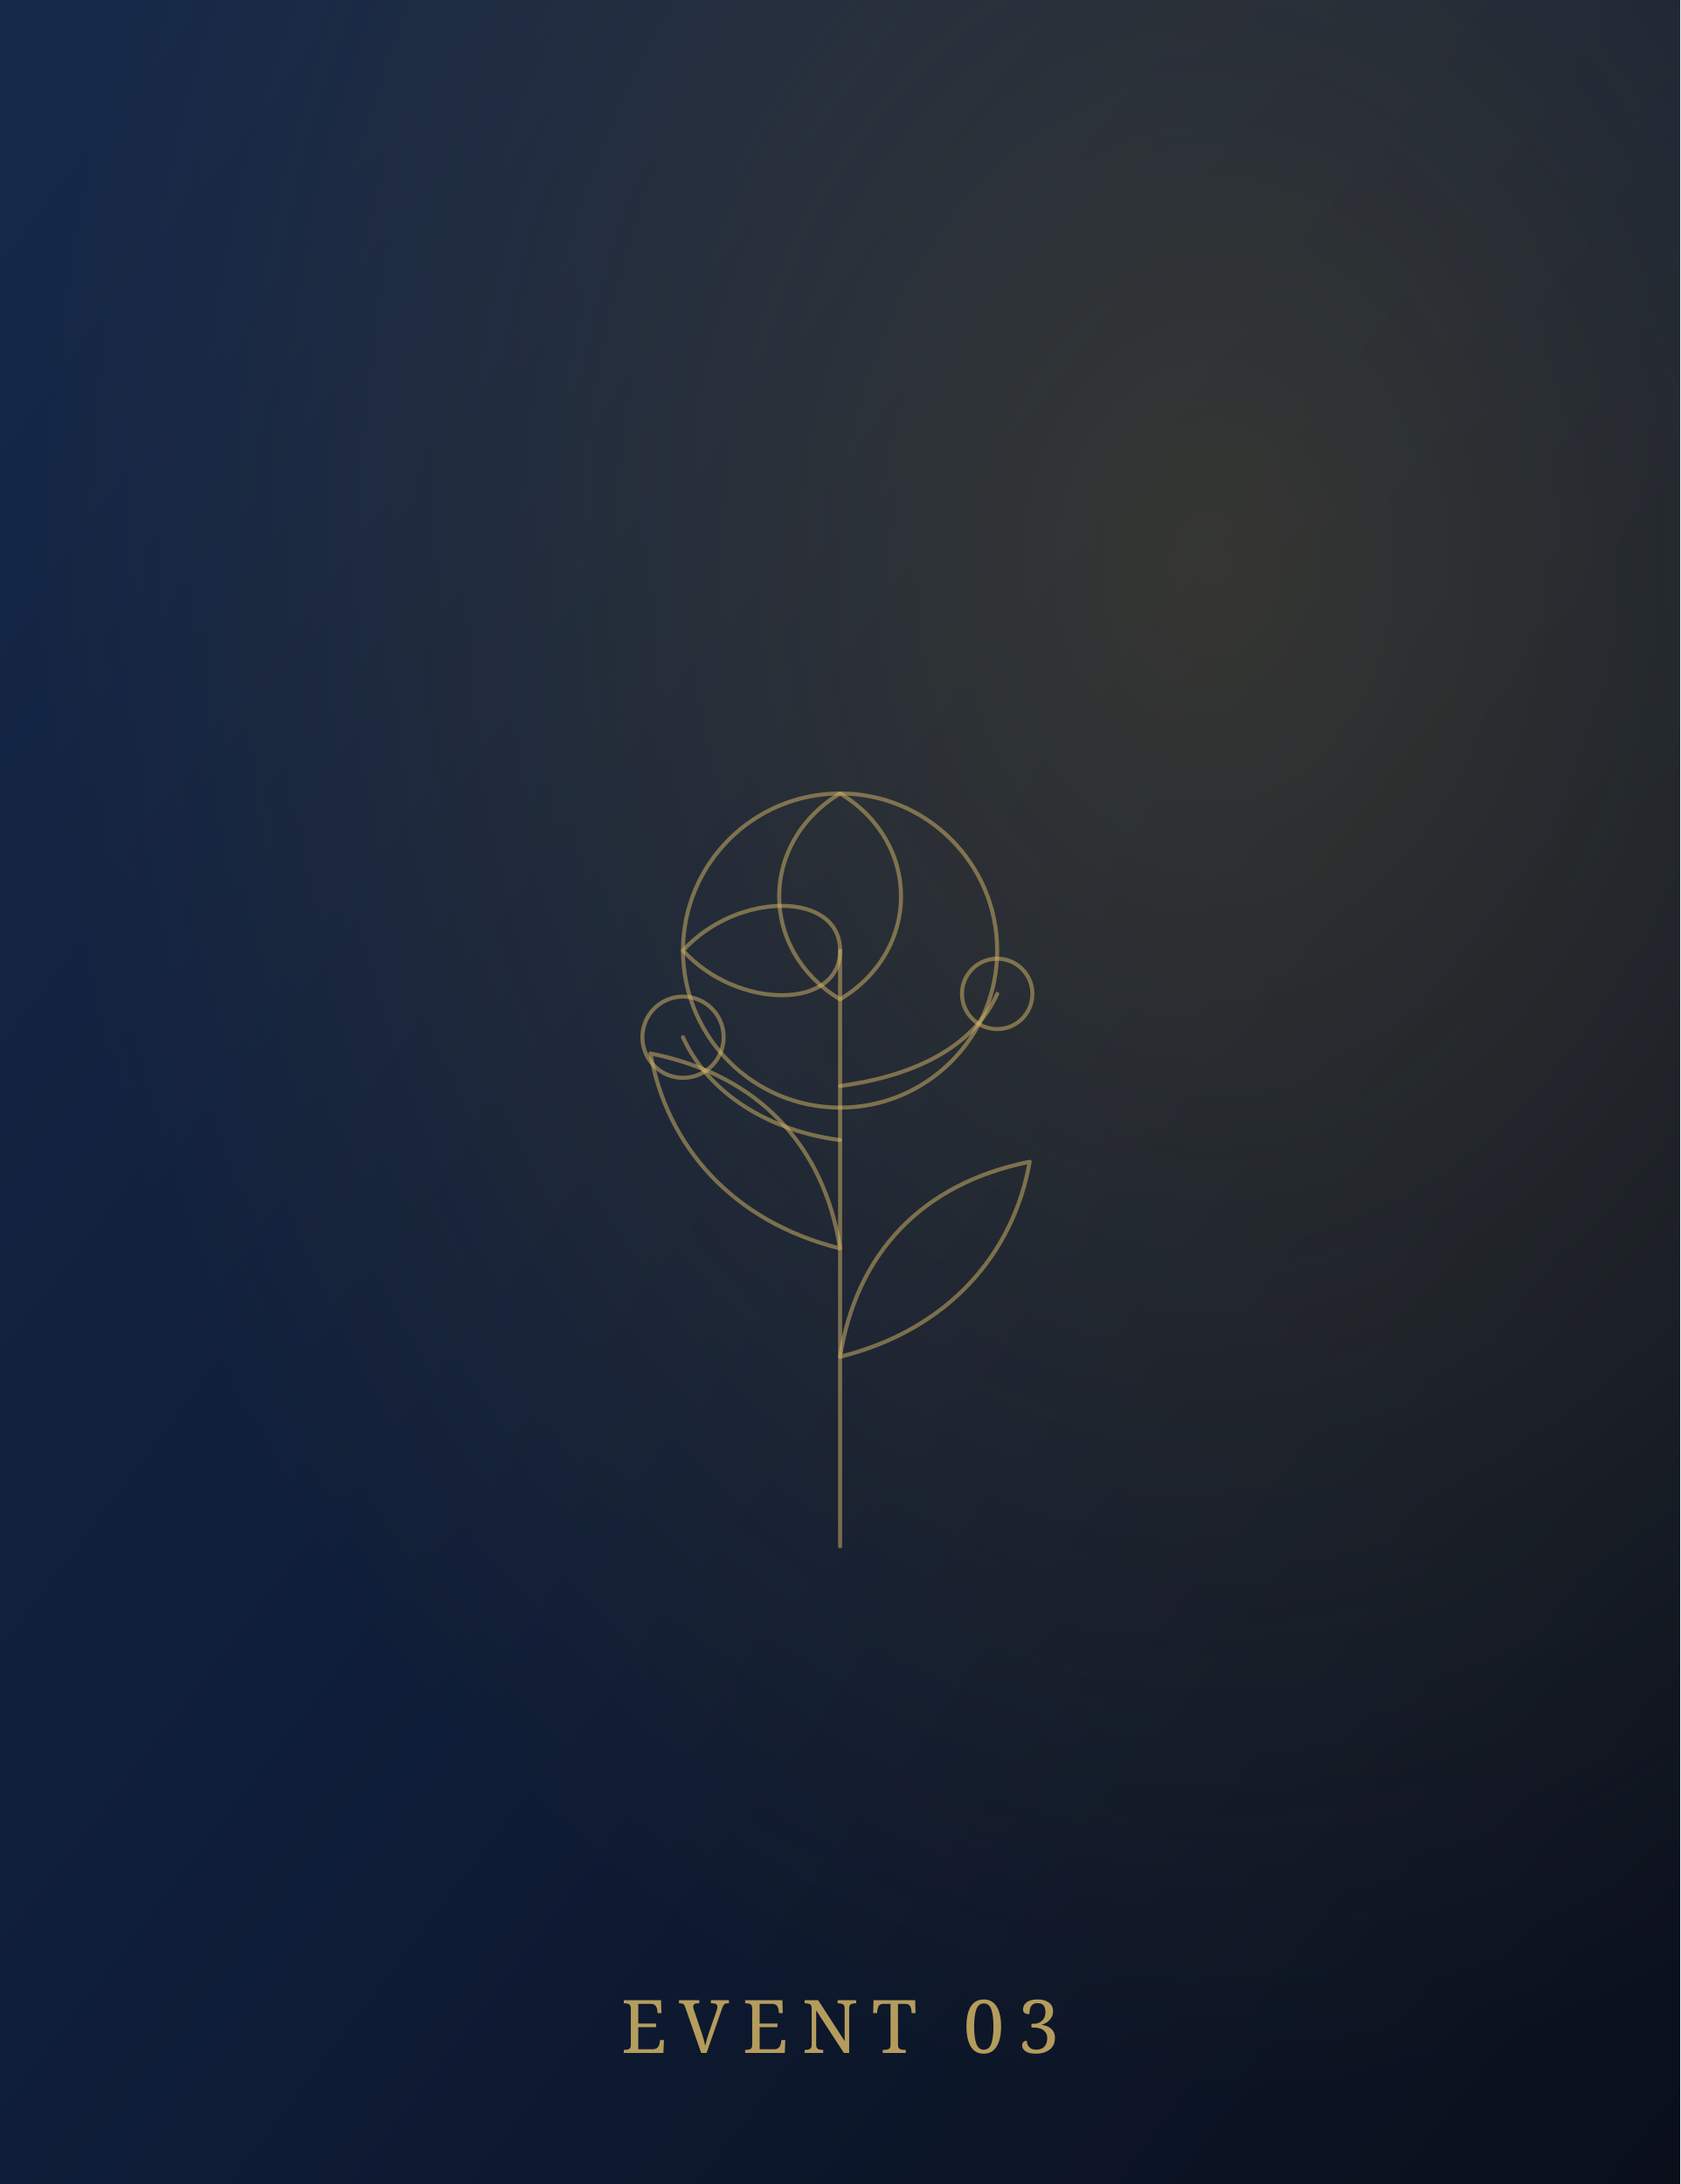
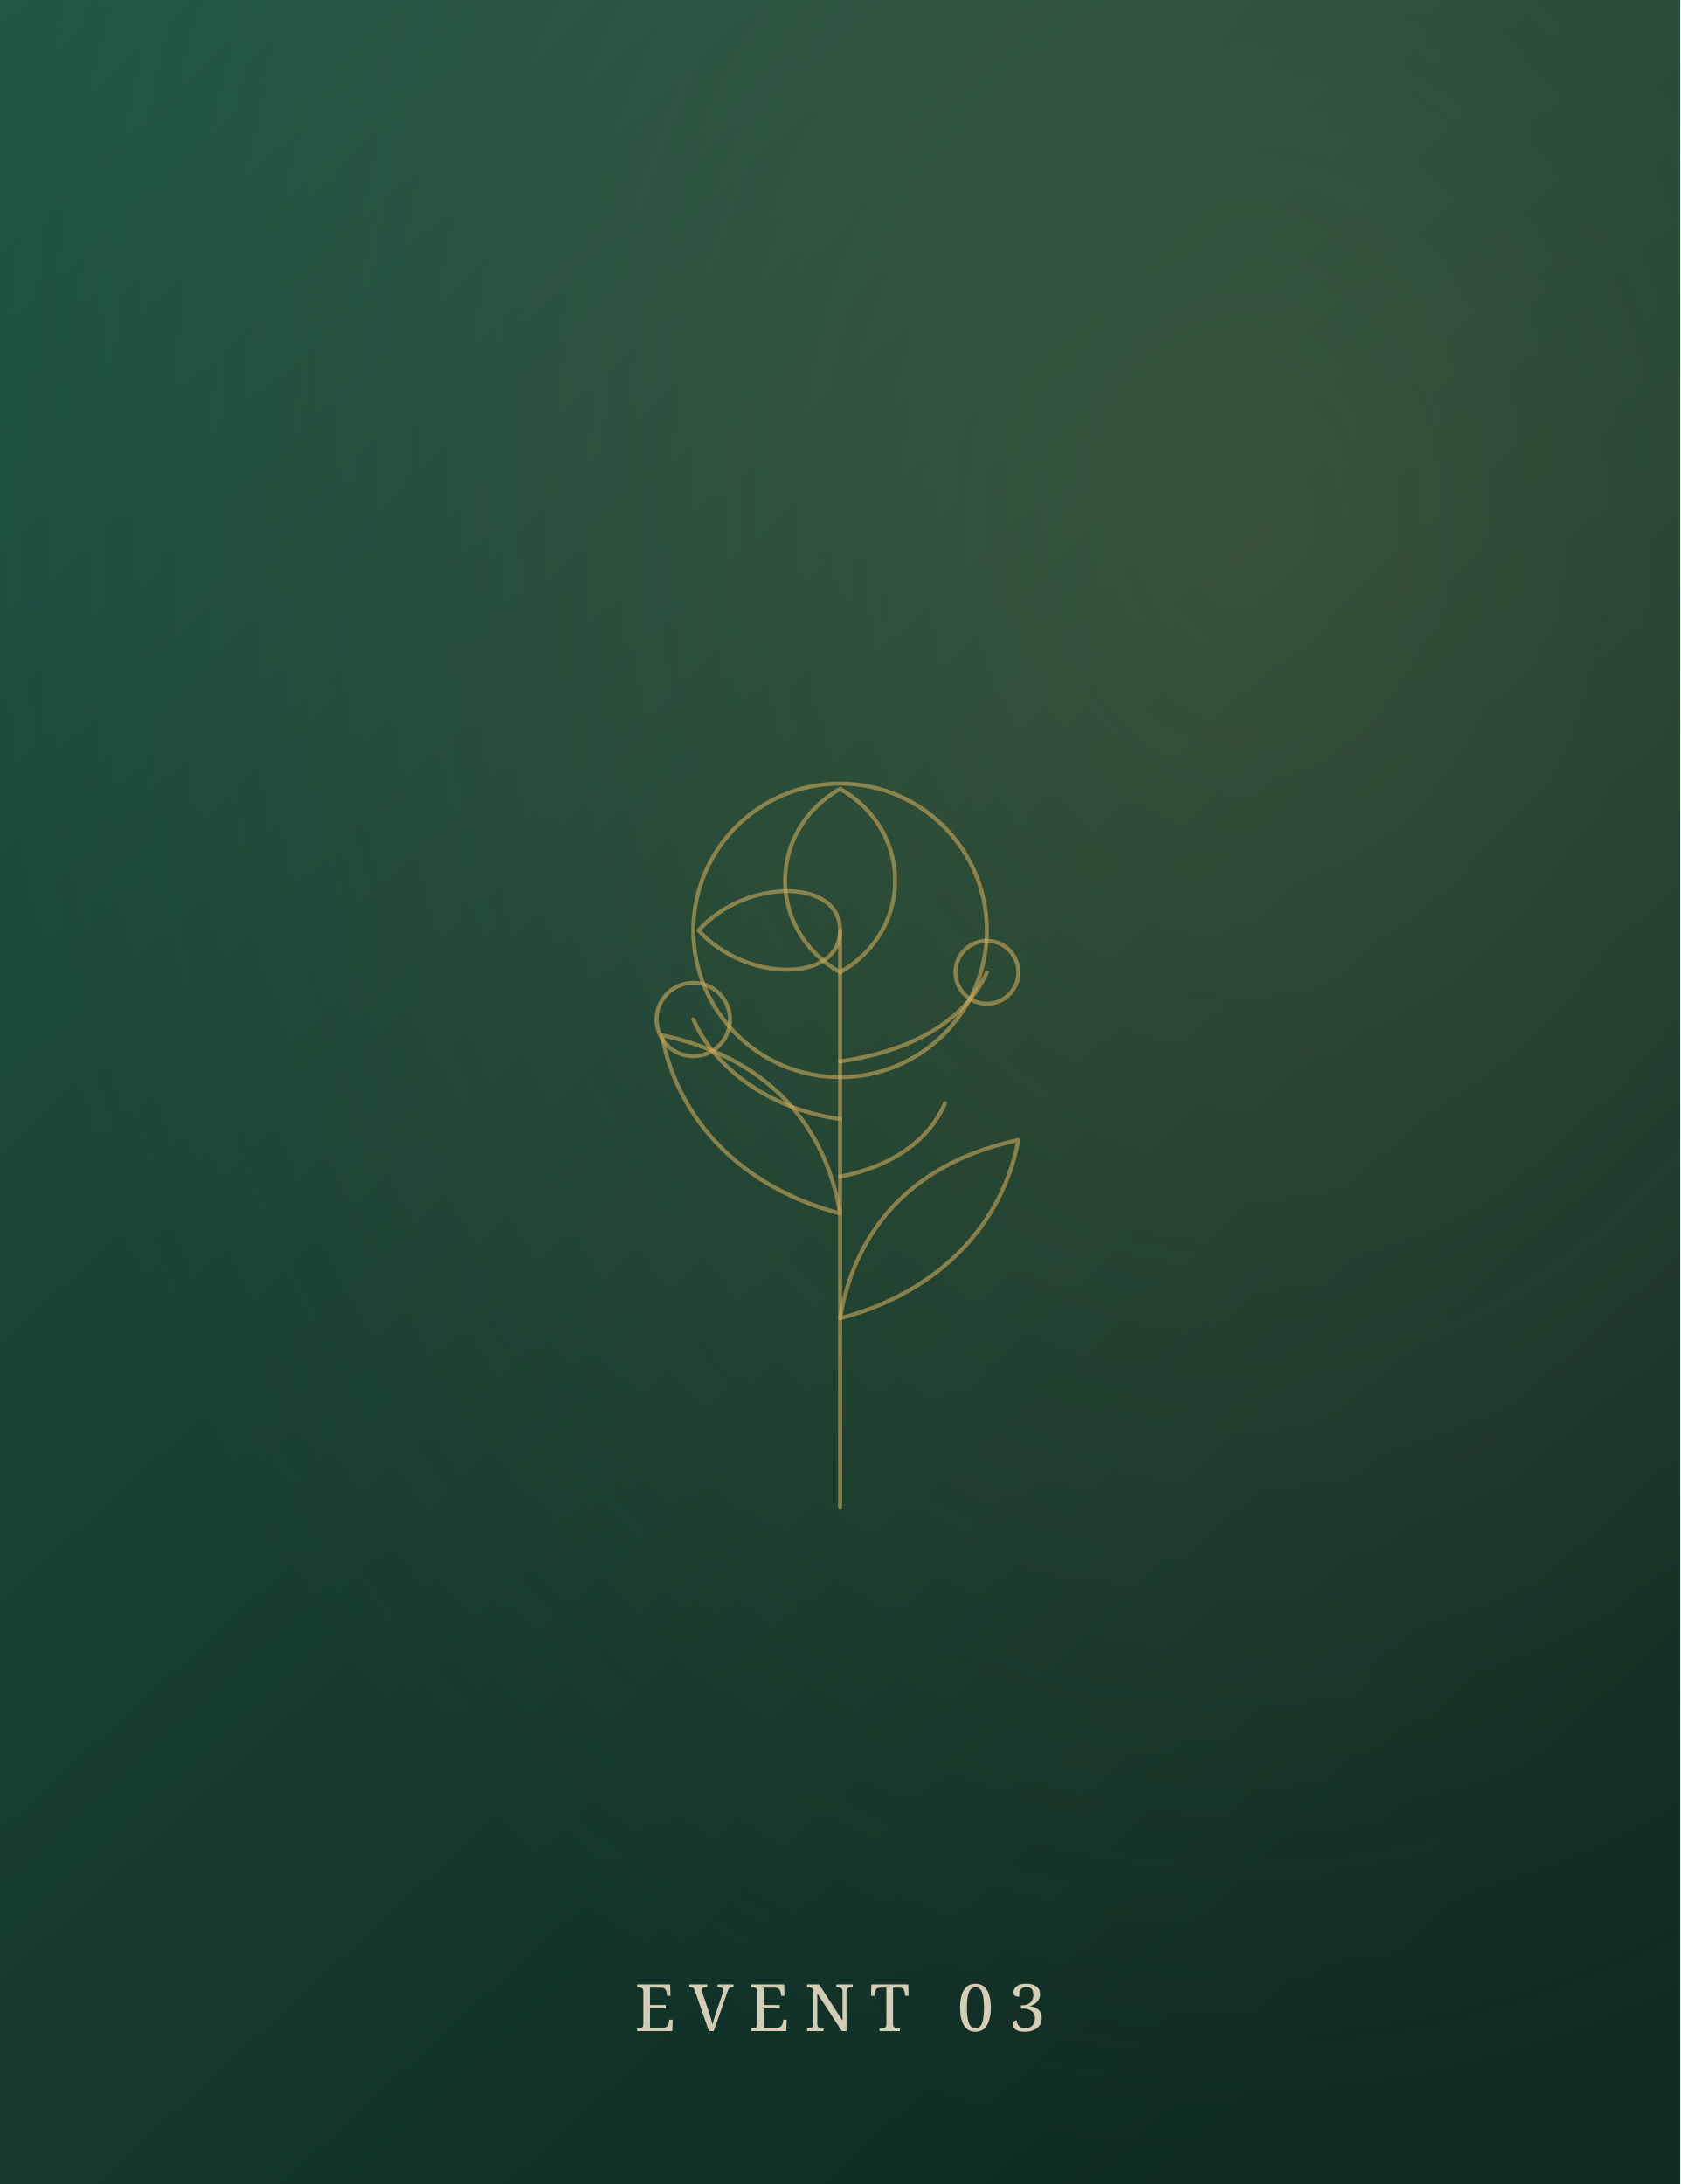
<svg xmlns="http://www.w3.org/2000/svg" viewBox="0 0 1000 1300" role="img" aria-label="Event 03">
  <defs>
-     <linearGradient id="bg" x1="0" y1="0" x2="1" y2="1">
-       <stop offset="0" stop-color="#16294a" />
-       <stop offset=".55" stop-color="#0E1C36" />
-       <stop offset="1" stop-color="#0A0F1A" />
+     <linearGradient id="bg" x1="0" y1="0" x2=".7" y2="1">
+       <stop offset="0" stop-color="#205646" />
+       <stop offset=".55" stop-color="#163E31" />
+       <stop offset="1" stop-color="#0E2A22" />
    </linearGradient>
-     <radialGradient id="gl" cx=".72" cy=".26" r=".7">
-       <stop offset="0" stop-color="#BF8F1F" stop-opacity=".22" />
-       <stop offset="1" stop-color="#BF8F1F" stop-opacity="0" />
+     <radialGradient id="gl" cx=".74" cy=".24" r=".75">
+       <stop offset="0" stop-color="#CBA85A" stop-opacity="0.18" />
+       <stop offset="1" stop-color="#CBA85A" stop-opacity="0" />
    </radialGradient>
  </defs>
  <rect width="1000" height="1300" fill="url(#bg)" />
  <rect width="1000" height="1300" fill="url(#gl)" />
-   <g transform="translate(258.2,162.8) scale(1.612)" fill="none" stroke="#D9B968" stroke-width="1.49" stroke-opacity="0.5" stroke-linecap="round" stroke-linejoin="round">
+   <g transform="translate(266.0,163.8) scale(1.56)" fill="none" stroke="#CBA85A" stroke-width="1.54" stroke-opacity="0.6" stroke-linecap="round" stroke-linejoin="round">
    <path d="M150,470 C150,360 150,300 150,250" />
-     <path d="M150,250 m-58,0 a58,58 0 1,0 116,0 a58,58 0 1,0 -116,0" />
-     <path d="M150,192 C120,210 120,250 150,268 C180,250 180,210 150,192" />
-     <path d="M92,250 C112,228 150,228 150,250 C150,272 112,272 92,250" />
-     <path d="M150,360 C110,350 86,322 80,288 C120,296 144,322 150,360" />
-     <path d="M150,400 C190,390 214,362 220,328 C180,336 156,362 150,400" />
-     <path d="M150,320 C120,316 100,300 92,282" />
-     <path d="M92,282 m-15,0 a15,15 0 1,0 30,0 a15,15 0 1,0 -30,0" />
-     <path d="M150,300 C180,296 200,284 208,266" />
-     <path d="M208,266 m-13,0 a13,13 0 1,0 26,0 a13,13 0 1,0 -26,0" />
+     <path d="M150,250 m-56,0 a56,56 0 1,0 112,0 a56,56 0 1,0 -112,0" />
+     <path d="M150,196 C122,212 122,250 150,266 C178,250 178,212 150,196" />
+     <path d="M96,250 C114,230 150,230 150,250 C150,270 114,270 96,250" />
+     <path d="M150,358 C112,348 88,322 82,290 C120,298 144,322 150,358" />
+     <path d="M150,398 C188,388 212,362 218,330 C180,338 156,362 150,398" />
+     <path d="M150,322 C122,318 102,302 94,284" />
+     <path d="M94,284 m-14,0 a14,14 0 1,0 28,0 a14,14 0 1,0 -28,0" />
+     <path d="M150,300 C178,296 198,284 206,266" />
+     <path d="M206,266 m-12,0 a12,12 0 1,0 24,0 a12,12 0 1,0 -24,0" />
+     <path d="M150,344 C170,340 184,330 190,316" />
  </g>
-   <text x="500" y="1222" fill="#D9B968" fill-opacity=".82" font-family="Georgia,'Cormorant Garamond',serif" font-size="44" letter-spacing="8" text-anchor="middle">EVENT 03</text>
+   <text x="500" y="1209" fill="#E8DFC4" fill-opacity=".9" font-family="'Fraunces',Georgia,serif" font-size="39" letter-spacing="9" text-anchor="middle">EVENT 03</text>
</svg>
